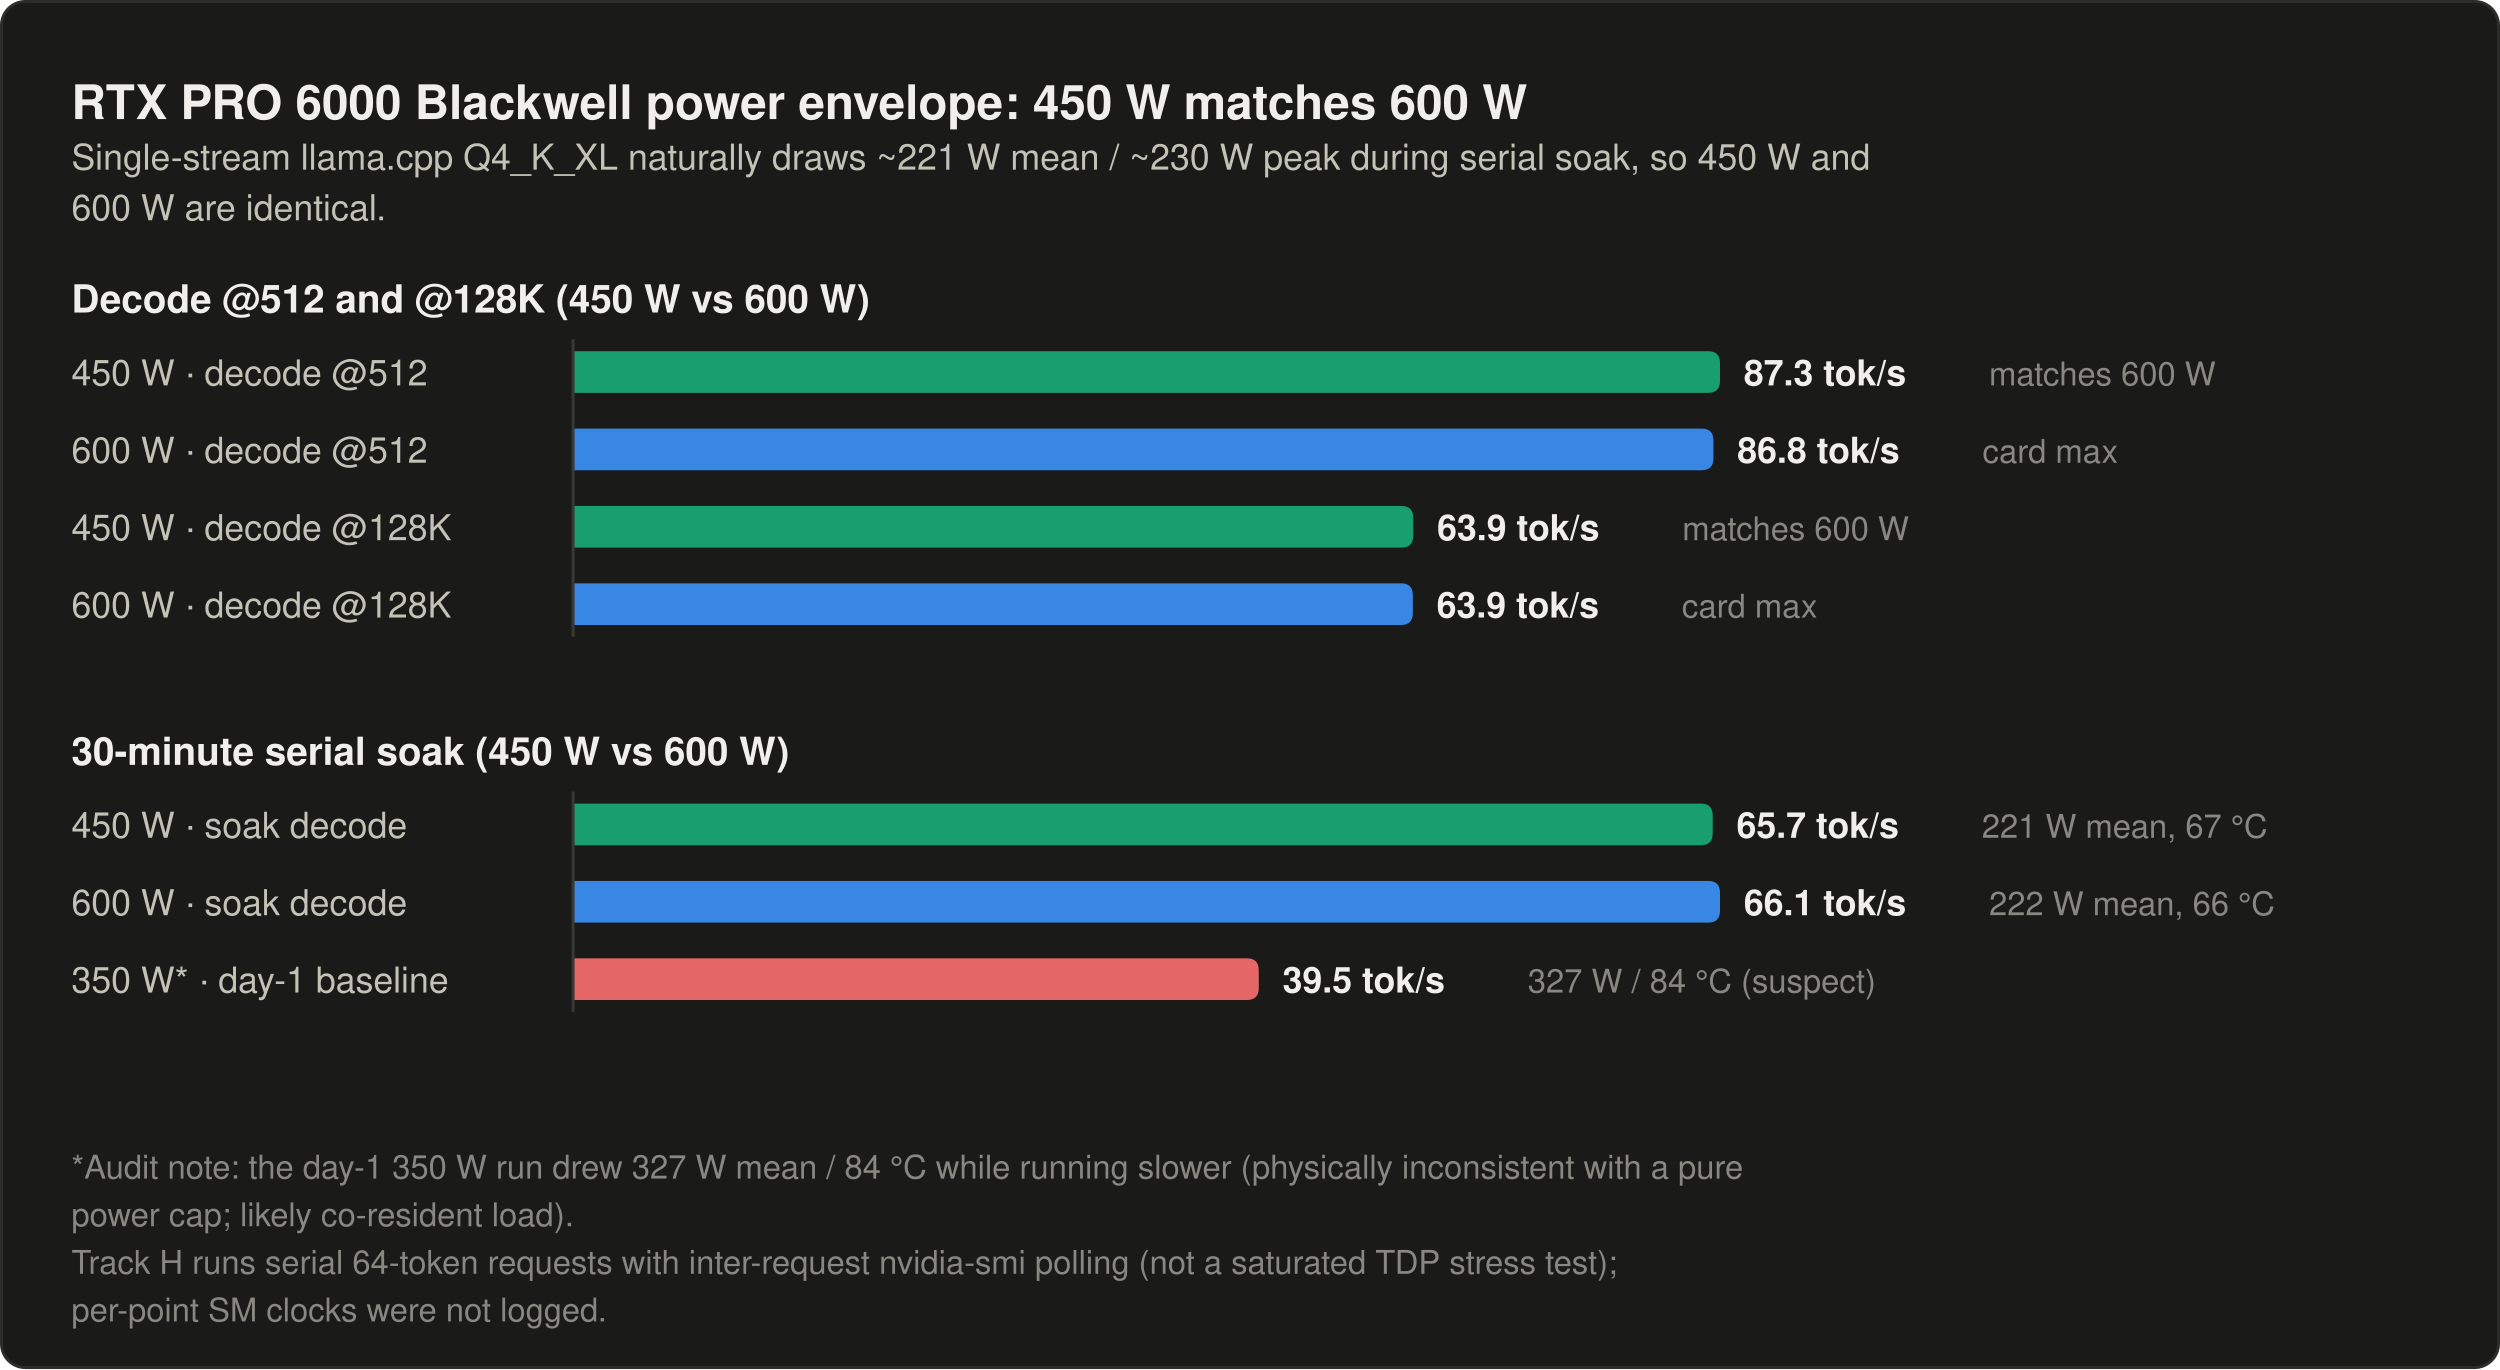
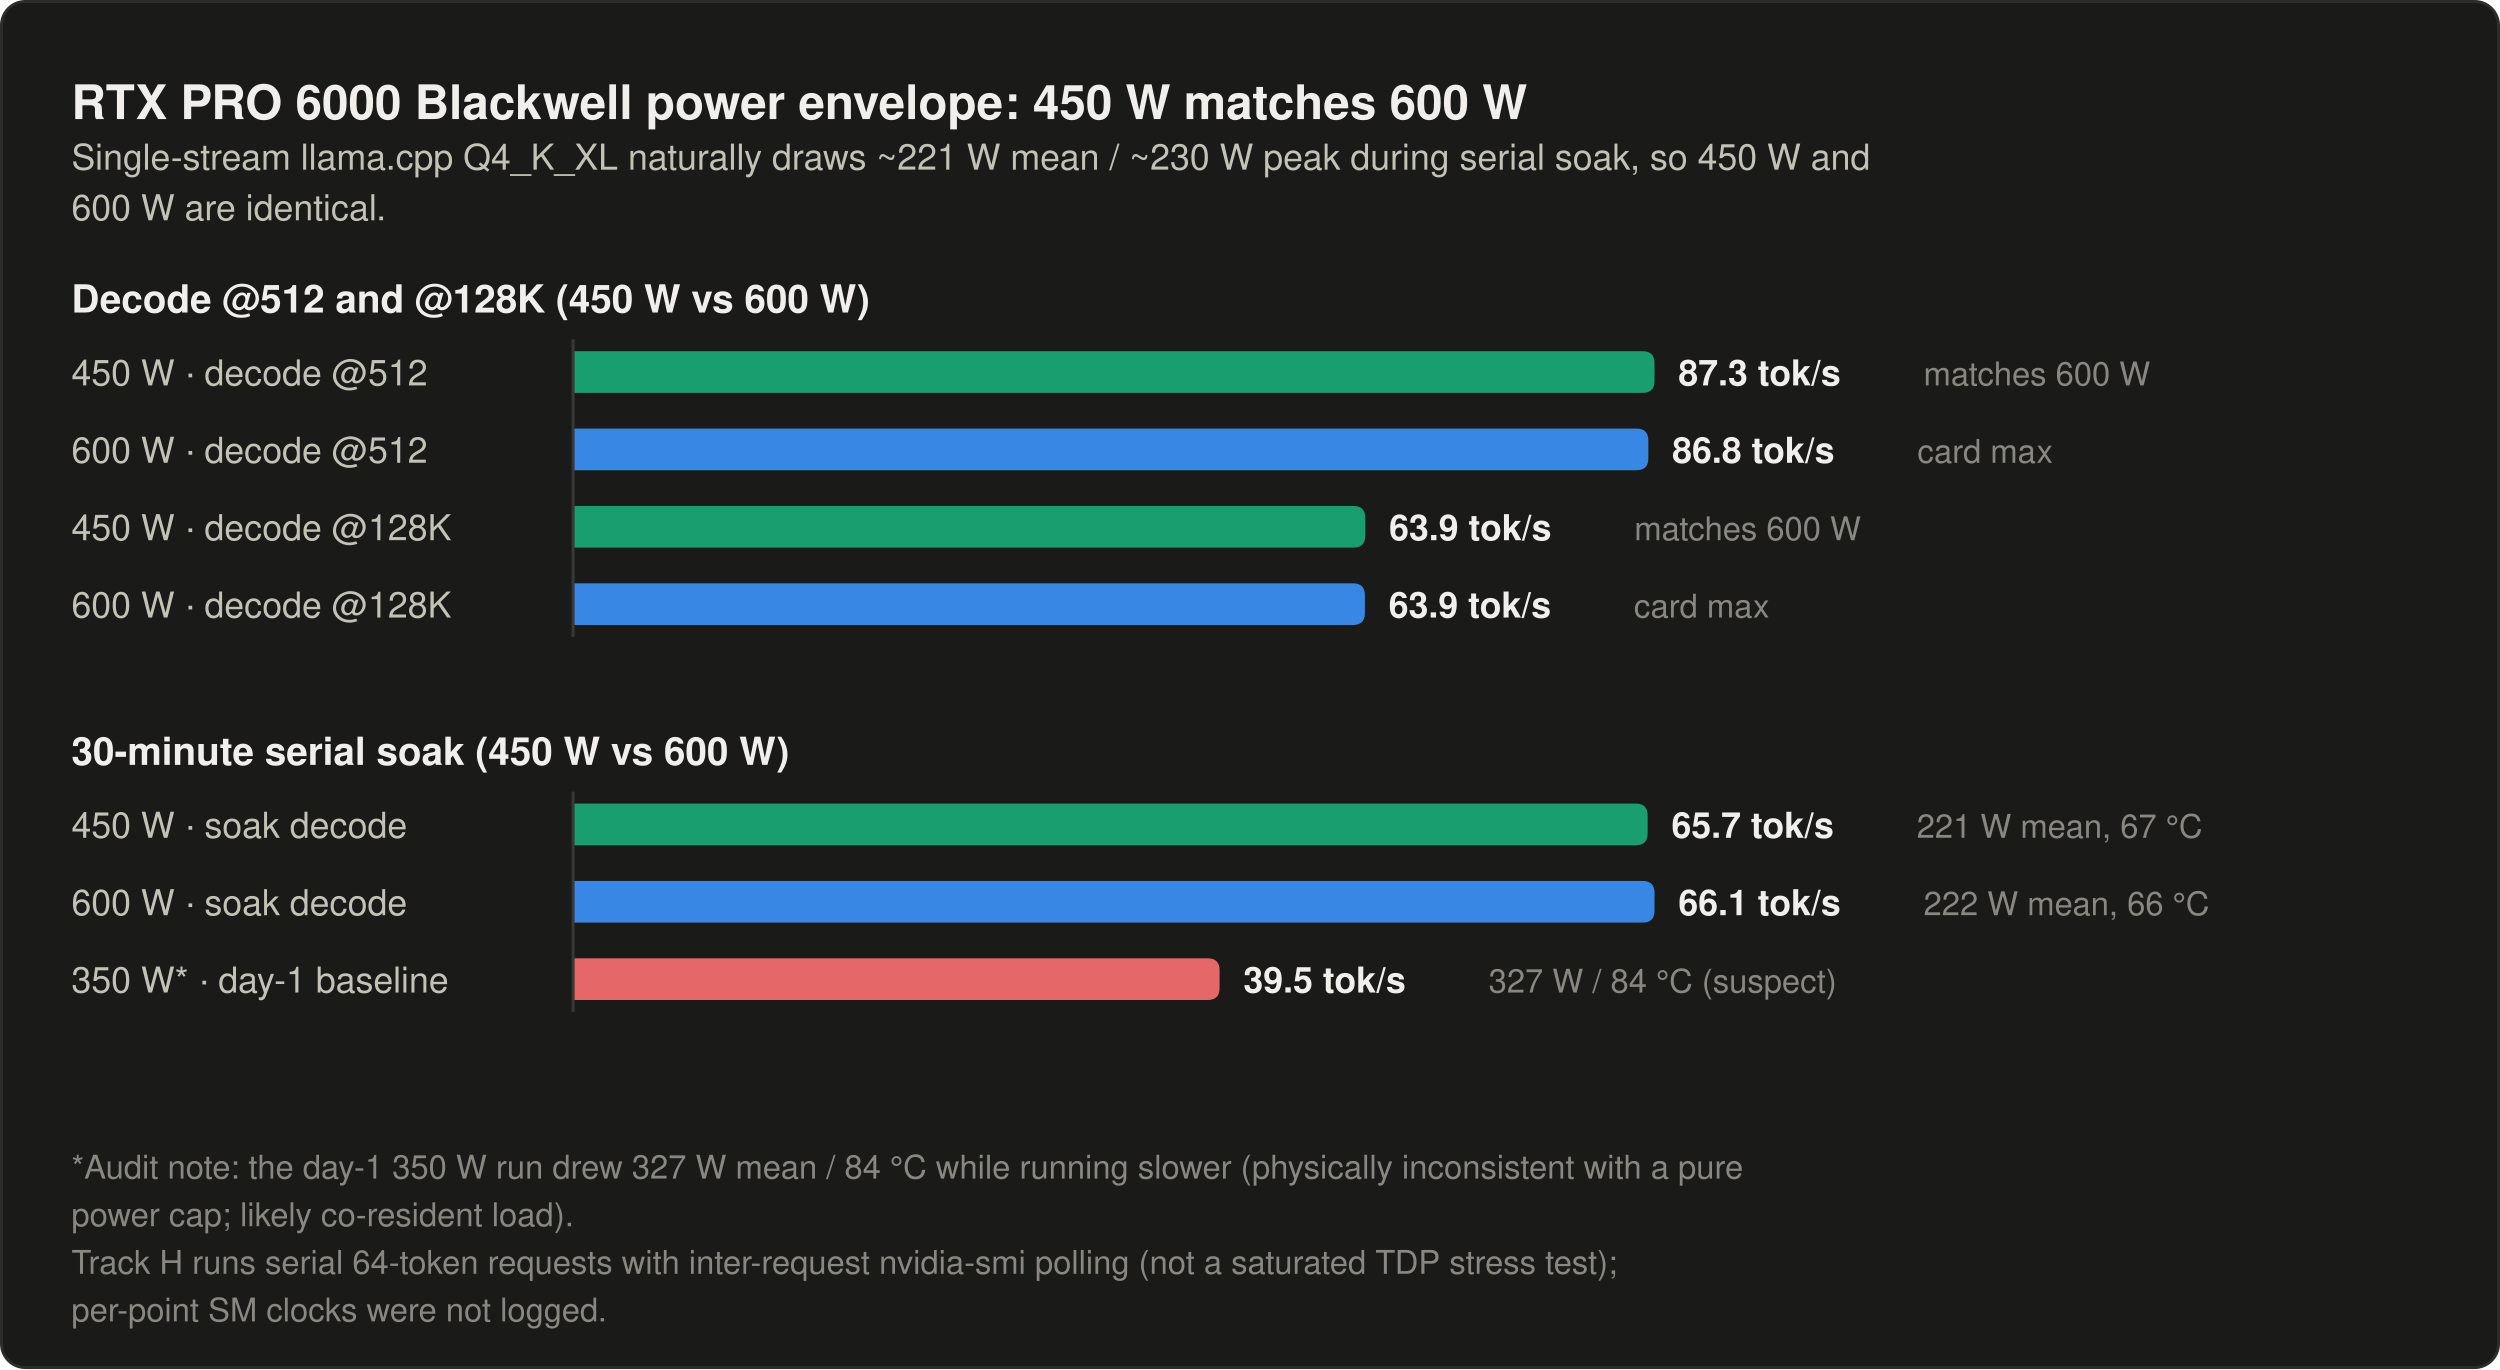
<svg xmlns="http://www.w3.org/2000/svg" width="840" height="460" viewBox="0 0 840 460" role="img" aria-label="RTX PRO 6000 Blackwell power envelope: 450 W matches 600 W Single-stream llama.cpp Q4_K_XL naturally draws ~221 W mean / ~230 W peak during serial soak, so 450 W and 600 W are identical." font-family="system-ui, -apple-system, 'Segoe UI', Helvetica, Arial, sans-serif" data-x-scale="linear" data-y-scale="linear">
  <rect x="0.5" y="0.5" width="839" height="459" fill="#1a1a19" rx="8" stroke="#2c2c2a" stroke-width="1" />
  <text x="24" y="40" font-size="16" fill="#f0efec" font-weight="600">RTX PRO 6000 Blackwell power envelope: 450 W matches 600 W</text>
  <text x="24" y="57" font-size="12" fill="#c3c2b7">Single-stream llama.cpp Q4_K_XL naturally draws ~221 W mean / ~230 W peak during serial soak, so 450 W and</text>
  <text x="24" y="74" font-size="12" fill="#c3c2b7">600 W are identical.</text>
  <text x="24" y="105" font-size="13" fill="#f0efec" font-weight="600">Decode @512 and @128K (450 W vs 600 W)</text>
  <text x="24" y="129.5" font-size="12" fill="#c3c2b7">450 W · decode @512</text>
-   <path d="M192.56,118 H573.92 Q577.92,118 577.92,122 V128 Q577.92,132 573.92,132 H192.56 Z" fill="#199e70" />
-   <text x="585.92" y="129.5" font-size="12" fill="#f0efec" font-weight="600">87.3 tok/s</text>
-   <text x="668.32" y="129.5" font-size="11" fill="#898781">matches 600 W</text>
+   <path d="M192.56,118 H551.92 Q555.92,118 555.92,122 V128 Q555.92,132 551.92,132 H192.56 Z" fill="#199e70" />
+   <text x="563.92" y="129.5" font-size="12" fill="#f0efec" font-weight="600">87.3 tok/s</text>
+   <text x="646.32" y="129.5" font-size="11" fill="#898781">matches 600 W</text>
  <text x="24" y="155.5" font-size="12" fill="#c3c2b7">600 W · decode @512</text>
-   <path d="M192.56,144 H571.71 Q575.71,144 575.71,148 V154 Q575.71,158 571.71,158 H192.56 Z" fill="#3987e5" />
-   <text x="583.71" y="155.5" font-size="12" fill="#f0efec" font-weight="600">86.8 tok/s</text>
-   <text x="666.11" y="155.5" font-size="11" fill="#898781">card max</text>
+   <path d="M192.56,144 H549.84 Q553.84,144 553.84,148 V154 Q553.84,158 549.84,158 H192.56 Z" fill="#3987e5" />
+   <text x="561.84" y="155.5" font-size="12" fill="#f0efec" font-weight="600">86.8 tok/s</text>
+   <text x="644.24" y="155.5" font-size="11" fill="#898781">card max</text>
  <text x="24" y="181.5" font-size="12" fill="#c3c2b7">450 W · decode @128K</text>
-   <path d="M192.56,170 H470.85 Q474.85,170 474.85,174 V180 Q474.85,184 470.85,184 H192.56 Z" fill="#199e70" />
-   <text x="482.85" y="181.5" font-size="12" fill="#f0efec" font-weight="600">63.9 tok/s</text>
-   <text x="565.25" y="181.5" font-size="11" fill="#898781">matches 600 W</text>
+   <path d="M192.56,170 H454.73 Q458.73,170 458.73,174 V180 Q458.73,184 454.73,184 H192.56 Z" fill="#199e70" />
+   <text x="466.73" y="181.5" font-size="12" fill="#f0efec" font-weight="600">63.9 tok/s</text>
+   <text x="549.13" y="181.5" font-size="11" fill="#898781">matches 600 W</text>
  <text x="24" y="207.5" font-size="12" fill="#c3c2b7">600 W · decode @128K</text>
-   <path d="M192.56,196 H470.71 Q474.71,196 474.71,200 V206 Q474.71,210 470.71,210 H192.56 Z" fill="#3987e5" />
-   <text x="482.71" y="207.5" font-size="12" fill="#f0efec" font-weight="600">63.9 tok/s</text>
-   <text x="565.11" y="207.5" font-size="11" fill="#898781">card max</text>
+   <path d="M192.56,196 H454.6 Q458.6,196 458.6,200 V206 Q458.6,210 454.6,210 H192.56 Z" fill="#3987e5" />
+   <text x="466.6" y="207.5" font-size="12" fill="#f0efec" font-weight="600">63.9 tok/s</text>
+   <text x="549" y="207.5" font-size="11" fill="#898781">card max</text>
  <line x1="192.56" y1="114" x2="192.56" y2="214" stroke="#383835" stroke-width="1" />
  <text x="24" y="257" font-size="13" fill="#f0efec" font-weight="600">30-minute serial soak (450 W vs 600 W)</text>
  <text x="24" y="281.5" font-size="12" fill="#c3c2b7">450 W · soak decode</text>
-   <path d="M192.56,270 H571.47 Q575.47,270 575.47,274 V280 Q575.47,284 571.47,284 H192.56 Z" fill="#199e70" />
-   <text x="583.47" y="281.5" font-size="12" fill="#f0efec" font-weight="600">65.7 tok/s</text>
-   <text x="665.87" y="281.5" font-size="11" fill="#898781">221 W mean, 67 °C</text>
+   <path d="M192.56,270 H549.61 Q553.61,270 553.61,274 V280 Q553.61,284 549.61,284 H192.56 Z" fill="#199e70" />
+   <text x="561.61" y="281.5" font-size="12" fill="#f0efec" font-weight="600">65.7 tok/s</text>
+   <text x="644.01" y="281.5" font-size="11" fill="#898781">221 W mean, 67 °C</text>
  <text x="24" y="307.5" font-size="12" fill="#c3c2b7">600 W · soak decode</text>
-   <path d="M192.56,296 H573.92 Q577.92,296 577.92,300 V306 Q577.92,310 573.92,310 H192.56 Z" fill="#3987e5" />
-   <text x="585.92" y="307.5" font-size="12" fill="#f0efec" font-weight="600">66.1 tok/s</text>
-   <text x="668.32" y="307.5" font-size="11" fill="#898781">222 W mean, 66 °C</text>
+   <path d="M192.56,296 H551.92 Q555.92,296 555.92,300 V306 Q555.92,310 551.92,310 H192.56 Z" fill="#3987e5" />
+   <text x="563.92" y="307.5" font-size="12" fill="#f0efec" font-weight="600">66.1 tok/s</text>
+   <text x="646.32" y="307.5" font-size="11" fill="#898781">222 W mean, 66 °C</text>
  <text x="24" y="333.5" font-size="12" fill="#c3c2b7">350 W* · day-1 baseline</text>
-   <path d="M192.56,322 H418.94 Q422.94,322 422.94,326 V332 Q422.94,336 418.94,336 H192.56 Z" fill="#e66767" />
-   <text x="430.94" y="333.5" font-size="12" fill="#f0efec" font-weight="600">39.5 tok/s</text>
-   <text x="513.34" y="333.5" font-size="11" fill="#898781">327 W / 84 °C (suspect)</text>
+   <path d="M192.56,322 H405.78 Q409.78,322 409.78,326 V332 Q409.78,336 405.78,336 H192.56 Z" fill="#e66767" />
+   <text x="417.78" y="333.5" font-size="12" fill="#f0efec" font-weight="600">39.5 tok/s</text>
+   <text x="500.18" y="333.5" font-size="11" fill="#898781">327 W / 84 °C (suspect)</text>
  <line x1="192.56" y1="266" x2="192.56" y2="340" stroke="#383835" stroke-width="1" />
  <text x="24" y="396" font-size="11" fill="#898781">*Audit note: the day-1 350 W run drew 327 W mean / 84 °C while running slower (physically inconsistent with a pure</text>
  <text x="24" y="412" font-size="11" fill="#898781">power cap; likely co-resident load).</text>
  <text x="24" y="428" font-size="11" fill="#898781">Track H runs serial 64-token requests with inter-request nvidia-smi polling (not a saturated TDP stress test);</text>
  <text x="24" y="444" font-size="11" fill="#898781">per-point SM clocks were not logged.</text>
</svg>
